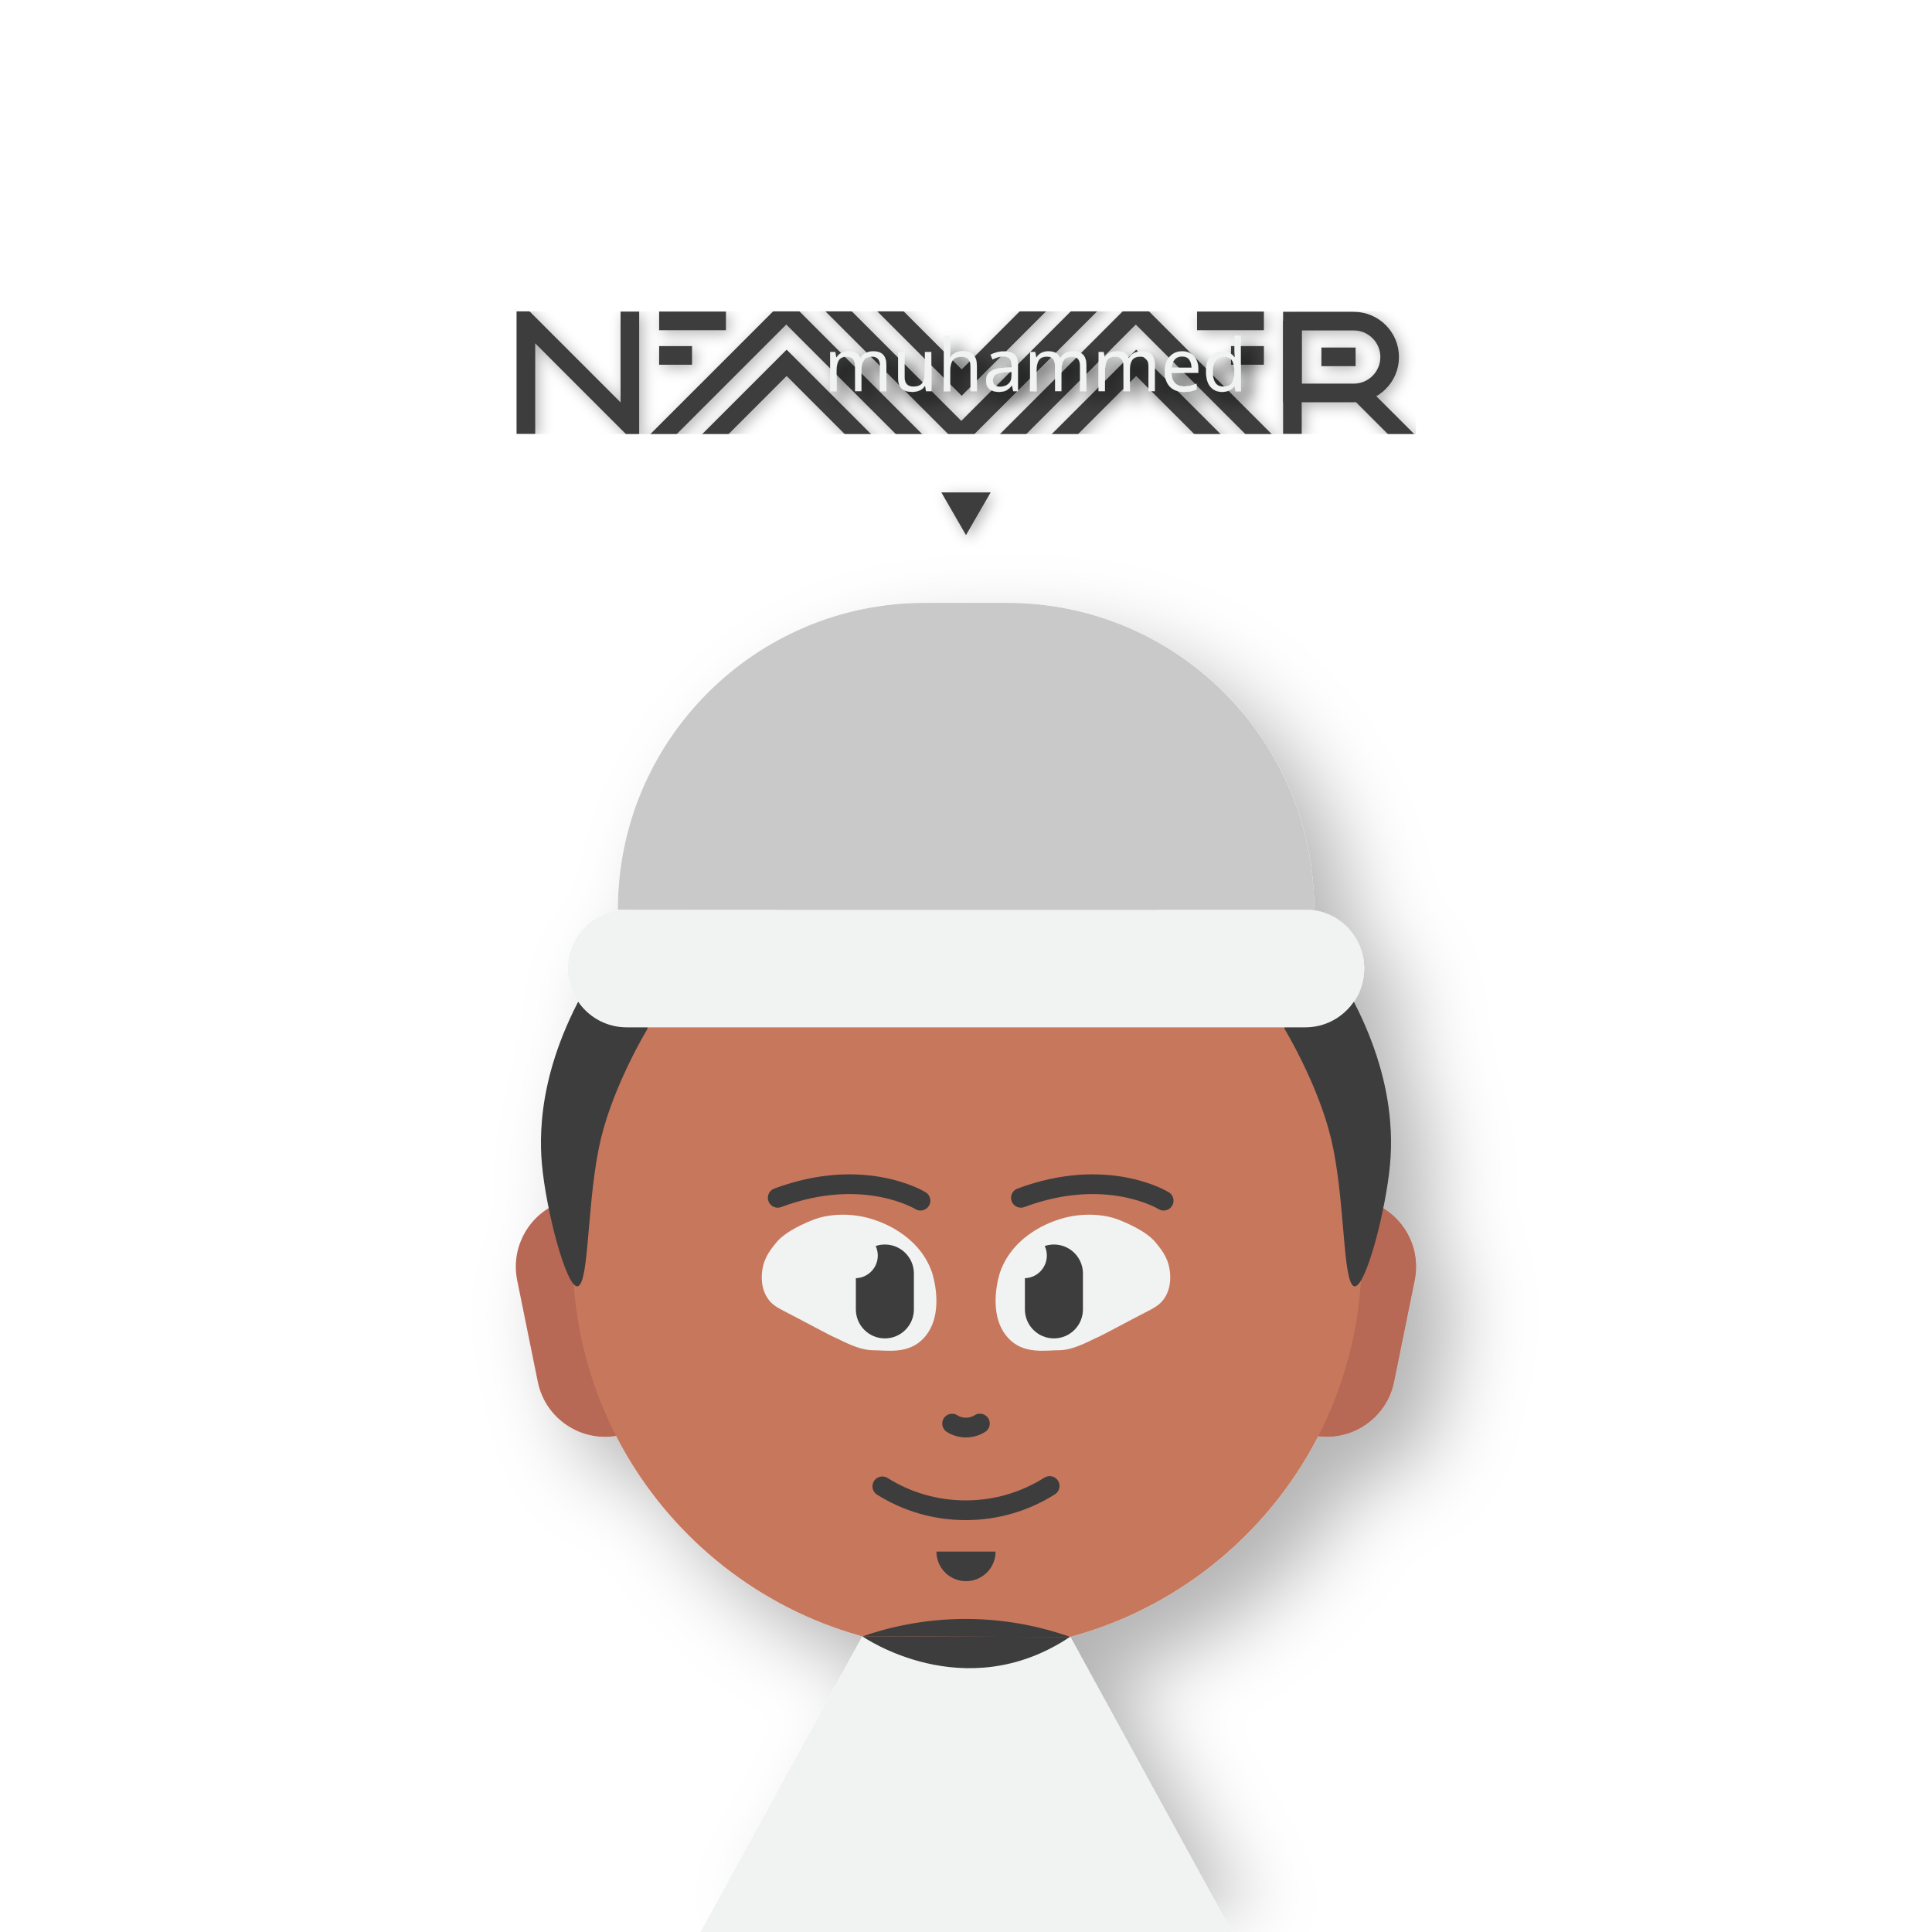
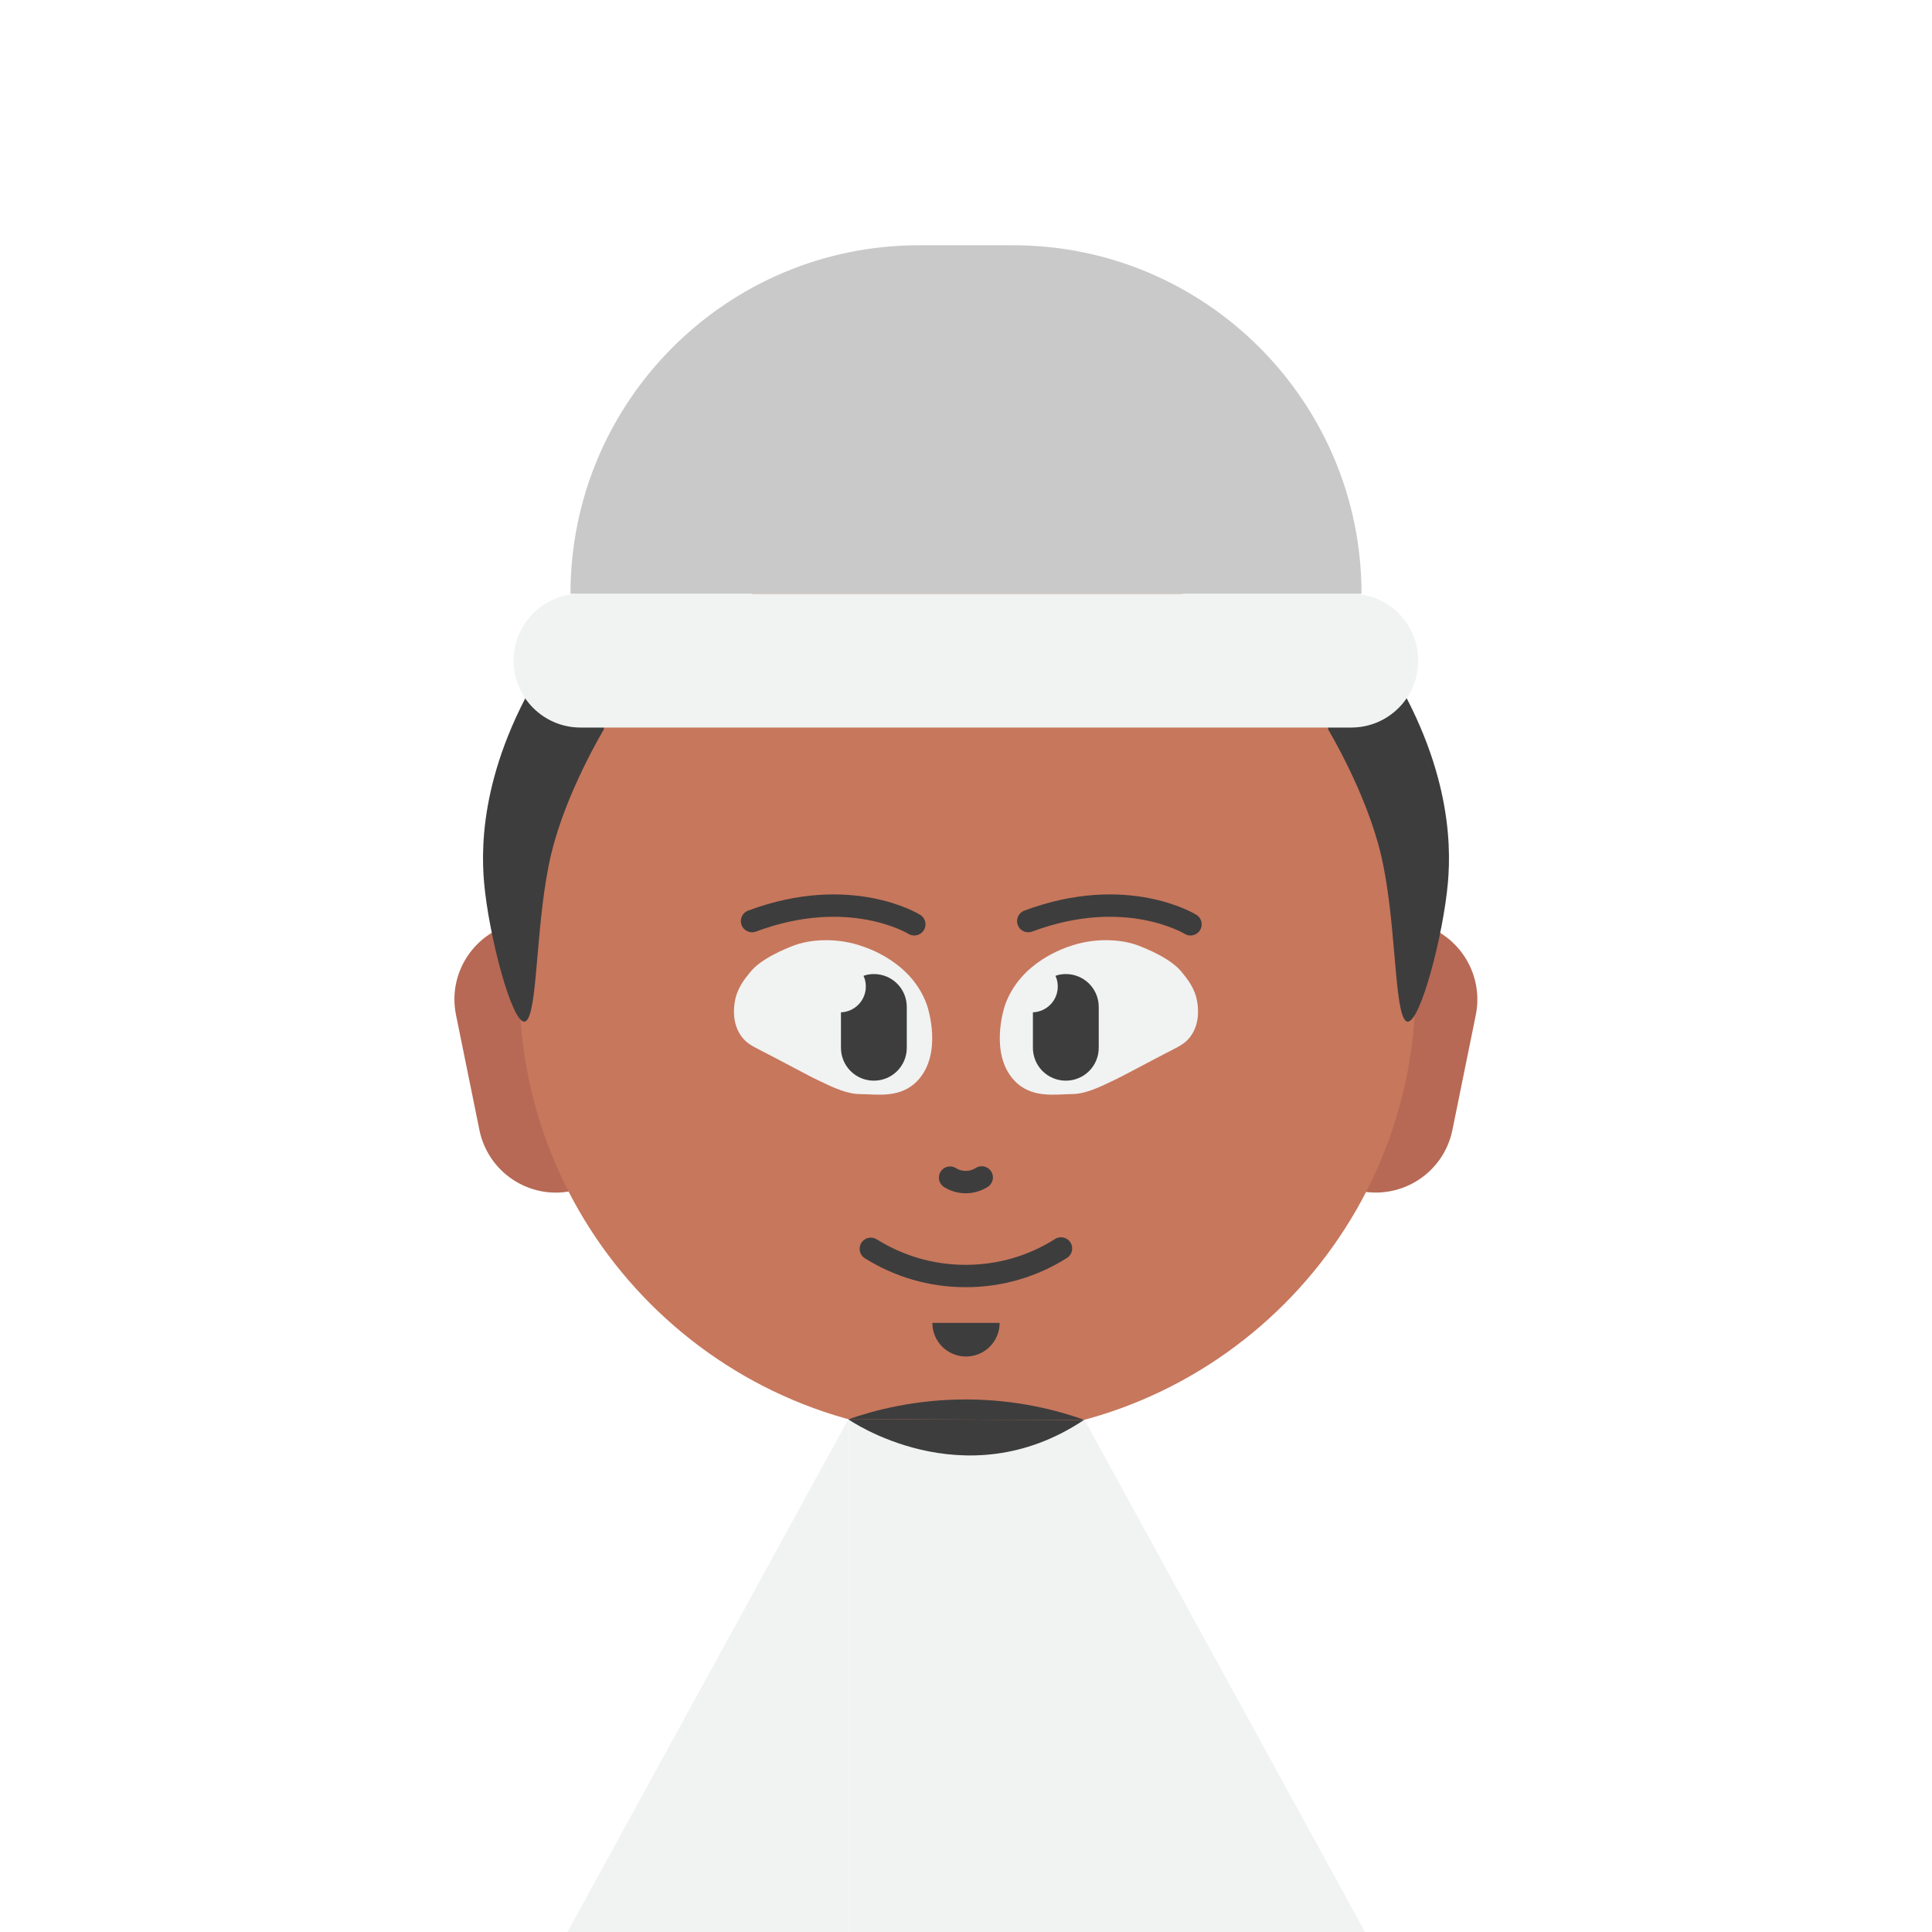
<svg xmlns="http://www.w3.org/2000/svg" version="1.1" viewBox="0 0 1080 1080">
  <defs>
    <style>
-       .cls-1, .cls-2, .cls-3, .cls-4 {
+       .cls-1, .cls-2 {
        fill: none;
      }

-       .cls-5 {
+       .cls-3 {
        fill: #c7775c;
      }

+       .cls-2 {
+         stroke: #3d3d3d;
+         stroke-linecap: round;
+         stroke-miterlimit: 10;
+         stroke-width: 12.5px;
+       }
+ 
+       .cls-4 {
+         fill: #3d3d3d;
+       }
+ 
+       .cls-5 {
+         fill: #f1f2f2;
+       }
+ 
      .cls-6 {
-         filter: url(#drop-shadow-1);
+         fill: #c9c9c9;
      }

      .cls-7 {
-         filter: url(#drop-shadow-4);
-       }
- 
-       .cls-2 {
-         stroke-linecap: round;
-         stroke-width: 11.02px;
-       }
- 
-       .cls-2, .cls-3, .cls-4 {
-         stroke: #3d3d3d;
-         stroke-miterlimit: 10;
+         fill: #b76955;
      }

      .cls-8 {
-         filter: url(#drop-shadow-2);
-         font-family: BrittanySignatureRegular, 'Brittany Signature';
-         font-size: 40.92px;
-       }
- 
-       .cls-8, .cls-9 {
-         fill: #f1f2f2;
-       }
- 
-       .cls-3, .cls-4 {
-         stroke-width: 10.42px;
-       }
- 
-       .cls-10, .cls-11 {
-         fill: #3d3d3d;
-       }
- 
-       .cls-12 {
-         clip-path: url(#clippath-1);
-       }
- 
-       .cls-13 {
-         fill: #c9c9c9;
-       }
- 
-       .cls-14 {
-         fill: #b76955;
-       }
- 
-       .cls-4 {
-         stroke-linecap: square;
-       }
- 
-       .cls-11 {
-         filter: url(#drop-shadow-3);
-       }
- 
-       .cls-15 {
        clip-path: url(#clippath);
      }
    </style>
    <clipPath id="clippath">
-       <rect class="cls-1" x="288.52" y="174.06" width="502.96" height="68.57" />
-     </clipPath>
-     <filter id="drop-shadow-1" filterUnits="userSpaceOnUse">
-       <feOffset dx="1.95" dy="1.95" />
-       <feGaussianBlur result="blur" stdDeviation="3.9" />
-       <feFlood flood-color="#000" flood-opacity=".3" />
-       <feComposite in2="blur" operator="in" />
-       <feComposite in="SourceGraphic" />
-     </filter>
-     <filter id="drop-shadow-2" filterUnits="userSpaceOnUse">
-       <feOffset dx="5.41" dy="5.41" />
-       <feGaussianBlur result="blur-2" stdDeviation="4.33" />
-       <feFlood flood-color="#000" flood-opacity=".8" />
-       <feComposite in2="blur-2" operator="in" />
-       <feComposite in="SourceGraphic" />
-     </filter>
-     <filter id="drop-shadow-3" filterUnits="userSpaceOnUse">
-       <feOffset dx="1.95" dy="1.95" />
-       <feGaussianBlur result="blur-3" stdDeviation="3.9" />
-       <feFlood flood-color="#000" flood-opacity=".3" />
-       <feComposite in2="blur-3" operator="in" />
-       <feComposite in="SourceGraphic" />
-     </filter>
-     <clipPath id="clippath-1">
      <rect class="cls-1" width="1080" height="1080" />
    </clipPath>
-     <filter id="drop-shadow-4" filterUnits="userSpaceOnUse">
-       <feOffset dx="22.04" dy="22.04" />
-       <feGaussianBlur result="blur-4" stdDeviation="22.04" />
-       <feFlood flood-color="#000" flood-opacity=".3" />
-       <feComposite in2="blur-4" operator="in" />
-       <feComposite in="SourceGraphic" />
-     </filter>
  </defs>
  <g>
    <g id="Layer_1">
-       <g>
-         <g class="cls-15">
-           <g class="cls-6">
+       <g id="Layer_1-2" data-name="Layer_1">
+         <g class="cls-8">
+           <g>
            <g>
-               <line class="cls-4" x1="373.67" y1="198.68" x2="381.65" y2="198.68" />
-               <line class="cls-4" x1="373.67" y1="179.38" x2="400.61" y2="179.38" />
+               <polygon class="cls-5" points="802.1 1151.4 474.2 1151.4 474.2 793.4 606 793.4 802.1 1151.4" />
+               <polygon class="cls-5" points="802.1 1151.4 606 793.4 606 1151.4 802.1 1151.4" />
+               <polygon class="cls-5" points="278.1 1151.4 474.2 793.4 474.2 1151.4 278.1 1151.4" />
            </g>
            <g>
-               <line class="cls-4" x1="701.32" y1="198.68" x2="693.34" y2="198.68" />
-               <line class="cls-4" x1="701.32" y1="179.38" x2="674.38" y2="179.38" />
+               <g>
+                 <path class="cls-7" d="M289,515.9h0c23.6-4.8,46.6,10.5,51.4,34.1l13.1,64.4c4.8,23.6-10.5,46.6-34.1,51.4h0c-23.6,4.8-46.6-10.5-51.4-34.1l-13.1-64.4c-4.8-23.6,10.5-46.6,34.1-51.4Z" />
+                 <path class="cls-7" d="M760.5,665.8h0c-23.6-4.8-38.8-27.8-34.1-51.4l13.1-64.4c4.8-23.6,27.8-38.8,51.4-34.1h0c23.6,4.8,38.8,27.8,34.1,51.4l-13.1,64.4c-4.8,23.6-27.8,38.8-51.4,34.1Z" />
+               </g>
+               <circle class="cls-3" cx="540.8" cy="551.8" r="250.5" />
+               <g>
+                 <path class="cls-2" d="M665.5,516.7s-35.9-22.3-90.7-1.8" />
+                 <path class="cls-2" d="M511.1,516.7s-35.9-22.3-90.7-1.8" />
+               </g>
+               <path class="cls-5" d="M480.4,528.4c-16.3-5.1-30.5-2.2-36.3,0-5,1.9-18.8,7.5-24.7,15-2.8,3.5-7.4,8.7-8.7,16.9-.3,2.1-1.8,11.2,3.6,18.8,2.6,3.7,5.7,5.4,10.4,7.8,11.6,5.9,29.4,15.6,32.5,16.9s14.4,7.8,23.5,7.8,22.8,2.8,32.5-7.8c13.6-14.9,5.7-39.9,5-41.9-8.6-24.4-33.8-32.2-37.9-33.5h0Z" />
+               <path class="cls-4" d="M488.5,544.5c-2,0-4,.3-5.8,1,.9,1.8,1.3,3.9,1.3,6,0,7.8-6.2,14.1-13.9,14.4v19.8c0,10.2,8.2,18.4,18.4,18.4s18.4-8.2,18.4-18.4v-22.8c0-10.2-8.2-18.4-18.4-18.4h0Z" />
+               <path class="cls-5" d="M599.6,528.4c16.3-5.1,30.5-2.2,36.3,0,5,1.9,18.8,7.5,24.7,15,2.8,3.5,7.4,8.7,8.7,16.9.3,2.1,1.8,11.2-3.6,18.8-2.6,3.7-5.7,5.4-10.4,7.8-11.6,5.9-29.4,15.6-32.5,16.9s-14.4,7.8-23.5,7.8-22.8,2.8-32.5-7.8c-13.6-14.9-5.7-39.9-5-41.9,8.6-24.4,33.8-32.2,37.9-33.5h0Z" />
+               <path class="cls-4" d="M595.8,544.5c-2,0-4,.3-5.8,1,.9,1.8,1.3,3.9,1.3,6,0,7.8-6.2,14.1-13.9,14.4v19.8c0,10.2,8.2,18.4,18.4,18.4s18.4-8.2,18.4-18.4v-22.8c0-10.2-8.2-18.4-18.4-18.4h0Z" />
+               <g>
+                 <path class="cls-4" d="M742.4,407.7s21.2,35,29.5,69.8c8.3,34.7,7.4,82.6,13,92,.3.5.9,1.5,1.9,1.6,7.1.7,20-48.2,22.6-77.8,2-22.7,1.1-69.6-38.6-129.3,0,0-31.2,20.6-29.9,29.7,1.2,9.1,1.6,14.1,1.6,14.1h0Z" />
+                 <path class="cls-4" d="M337.6,407.7s-21.2,35-29.5,69.8-7.4,82.6-13,92c-.3.5-.9,1.5-1.9,1.6-7.1.7-20-48.2-22.6-77.8-2-22.7-1.1-69.6,38.6-129.3,0,0,31.2,20.6,29.9,29.7-1.2,9.1-1.6,14.1-1.6,14.1h0Z" />
+               </g>
+               <g>
+                 <path class="cls-5" d="M324.5,331.9h430.9c20.6,0,37.4,16.7,37.4,37.4h0c0,20.6-16.7,37.4-37.4,37.4h-430.9c-20.6,0-37.4-16.7-37.4-37.4h0c0-20.6,16.7-37.4,37.4-37.4Z" />
+                 <path class="cls-6" d="M513.8,137.1h52.5c107.5,0,194.8,87.3,194.8,194.8h-442.2c0-107.5,87.3-194.8,194.8-194.8Z" />
+               </g>
+               <path class="cls-4" d="M474.2,793.4c14.7-5.1,37.7-11.2,66.3-11.1,28.3.1,51,6.2,65.6,11.4-43.9.1-88-.4-131.9-.3Z" />
+               <path class="cls-4" d="M474.2,793.4s64.5,45.2,131.7.4" />
+               <path class="cls-4" d="M540,758.3c10.4,0,18.8-8.4,18.8-18.8h-37.6c0,10.4,8.4,18.8,18.8,18.8h0Z" />
+               <path class="cls-2" d="M593.1,697.9c-15.4,9.8-33.7,15.4-53.3,15.4s-37.6-5.6-53-15.2" />
+               <path class="cls-2" d="M548.8,658.2c-2.6,1.6-5.6,2.6-8.9,2.6s-6.2-.9-8.8-2.5" />
            </g>
-             <polyline class="cls-4" points="352.11 179.38 352.11 237.5 293.99 179.38 293.99 237.44" />
-             <g>
-               <line class="cls-4" x1="743.88" y1="199.48" x2="752.59" y2="199.48" />
-               <g>
-                 <line class="cls-3" x1="722.47" y1="242.63" x2="722.47" y2="179.31" />
-                 <line class="cls-3" x1="789.03" y1="248.49" x2="760.4" y2="219.86" />
-                 <path class="cls-3" d="M722.47,179.52h34.29c11.08,0,20.07,8.99,20.07,20.07h0c0,11.08-8.99,20.07-20.07,20.07h-34.29v-40.14h0Z" />
-               </g>
-             </g>
-             <g>
-               <polyline class="cls-4" points="368.36 245.23 439.54 174.06 508.28 242.8" />
-               <polyline class="cls-4" points="482.05 245.14 439.74 202.83 396.89 245.68" />
-             </g>
-             <g>
-               <polyline class="cls-4" points="562.44 246.55 634.93 174.06 705.7 244.83" />
-               <polyline class="cls-4" points="676.99 244.69 635.14 202.83 591.96 246" />
-             </g>
-             <g>
-               <polyline class="cls-4" points="464.46 169.71 537.38 242.63 610.94 169.07" />
-               <polyline class="cls-4" points="582.62 168.82 537.59 213.86 492.58 168.85" />
-             </g>
-           </g>
-           <text class="cls-8" transform="translate(460.55 218.68)">
-             <tspan x="0" y="0">muhammed</tspan>
-           </text>
-         </g>
-         <polygon class="cls-11" points="540 299.14 553.77 275.28 526.23 275.28 540 299.14" />
-       </g>
-       <g class="cls-12">
-         <g class="cls-7">
-           <g>
-             <polygon class="cls-9" points="770.72 1229.82 482.12 1229.82 482.12 914.75 598.08 914.75 770.72 1229.82" />
-             <polygon class="cls-9" points="770.72 1229.82 598.08 914.75 598.08 1229.82 770.72 1229.82" />
-             <polygon class="cls-9" points="309.48 1229.82 482.12 914.75 482.12 1229.82 309.48 1229.82" />
-           </g>
-           <g>
-             <g>
-               <rect class="cls-14" x="294.11" y="669.14" width="76.76" height="134.63" rx="38.38" ry="38.38" transform="translate(-139.93 80.91) rotate(-11.48)" />
-               <rect class="cls-14" x="709.13" y="669.14" width="76.76" height="134.63" rx="38.38" ry="38.38" transform="translate(1333.49 1606.96) rotate(-168.52)" />
-             </g>
-             <circle class="cls-5" cx="540.68" cy="702.09" r="220.52" />
-             <g>
-               <path class="cls-2" d="M650.5,671.19s-31.58-19.61-79.8-1.6" />
-               <path class="cls-2" d="M514.55,671.19s-31.58-19.61-79.8-1.6" />
-             </g>
-             <path class="cls-9" d="M487.56,681.5c-14.35-4.46-26.83-1.92-31.96,0-4.41,1.65-16.53,6.61-21.76,13.22-2.43,3.07-6.52,7.64-7.65,14.88-.28,1.82-1.55,9.89,3.17,16.52,2.3,3.22,4.98,4.75,9.16,6.9,10.19,5.23,25.9,13.77,28.65,14.88s12.67,6.89,20.66,6.89c7.99,0,20.11,2.48,28.65-6.89,11.99-13.15,5.05-35.11,4.41-36.91-7.61-21.48-29.79-28.37-33.33-29.48Z" />
-             <path class="cls-10" d="M494.64,695.69c-1.8,0-3.52.3-5.13.84.75,1.62,1.18,3.42,1.18,5.32,0,6.87-5.45,12.44-12.26,12.67v17.43c0,8.96,7.26,16.22,16.22,16.22s16.22-7.26,16.22-16.22v-20.04c0-8.96-7.26-16.22-16.22-16.22Z" />
-             <path class="cls-9" d="M592.44,681.5c14.35-4.46,26.83-1.92,31.96,0,4.41,1.65,16.53,6.61,21.76,13.22,2.43,3.07,6.52,7.64,7.65,14.88.28,1.82,1.55,9.89-3.17,16.52-2.3,3.22-4.98,4.75-9.16,6.9-10.19,5.23-25.9,13.77-28.65,14.88s-12.67,6.89-20.66,6.89-20.11,2.48-28.65-6.89c-11.99-13.15-5.05-35.11-4.41-36.91,7.61-21.48,29.79-28.37,33.33-29.48Z" />
-             <path class="cls-10" d="M589.14,695.69c-1.8,0-3.52.3-5.13.84.75,1.62,1.18,3.42,1.18,5.32,0,6.87-5.45,12.44-12.26,12.67v17.43c0,8.96,7.26,16.22,16.22,16.22s16.22-7.26,16.22-16.22v-20.04c0-8.96-7.26-16.22-16.22-16.22Z" />
-             <g>
-               <path class="cls-10" d="M718.14,575.27s18.69,30.85,25.98,61.43c7.29,30.58,6.47,72.73,11.42,80.99.25.41.82,1.28,1.66,1.37,6.24.63,17.57-42.39,19.88-68.49,1.77-20.01.99-61.22-34.02-113.84,0,0-27.47,18.16-26.36,26.15,1.1,7.99,1.44,12.4,1.44,12.4Z" />
-               <path class="cls-10" d="M361.86,575.27s-18.69,30.85-25.98,61.43-6.47,72.73-11.42,80.99c-.25.41-.82,1.28-1.66,1.37-6.24.63-17.57-42.39-19.88-68.49-1.77-20.01-.99-61.22,34.02-113.84,0,0,27.47,18.16,26.36,26.15-1.1,7.99-1.44,12.4-1.44,12.4Z" />
-             </g>
-             <g>
-               <rect class="cls-9" x="317.46" y="508.53" width="445.08" height="65.76" rx="32.88" ry="32.88" />
-               <path class="cls-13" d="M516.9,337.03h46.21c94.65,0,171.5,76.85,171.5,171.5h-389.21c0-94.65,76.85-171.5,171.5-171.5Z" />
-             </g>
-             <path class="cls-10" d="M482.12,914.75c12.94-4.5,33.18-9.85,58.38-9.75,24.89.1,44.89,5.49,57.73,10.03-38.65.11-77.46-.38-116.11-.28Z" />
-             <path class="cls-10" d="M482.12,914.75s56.75,39.8,115.96.32" />
-             <path class="cls-10" d="M540,883.88c9.13,0,16.53-7.4,16.53-16.53h-33.06c0,9.13,7.4,16.53,16.53,16.53Z" />
-             <path class="cls-2" d="M586.77,830.67c-13.58,8.59-29.67,13.57-46.93,13.57s-33.1-4.9-46.61-13.37" />
-             <path class="cls-2" d="M547.77,795.77c-2.26,1.43-4.93,2.25-7.8,2.25s-5.5-.81-7.74-2.22" />
          </g>
        </g>
      </g>
    </g>
  </g>
</svg>
